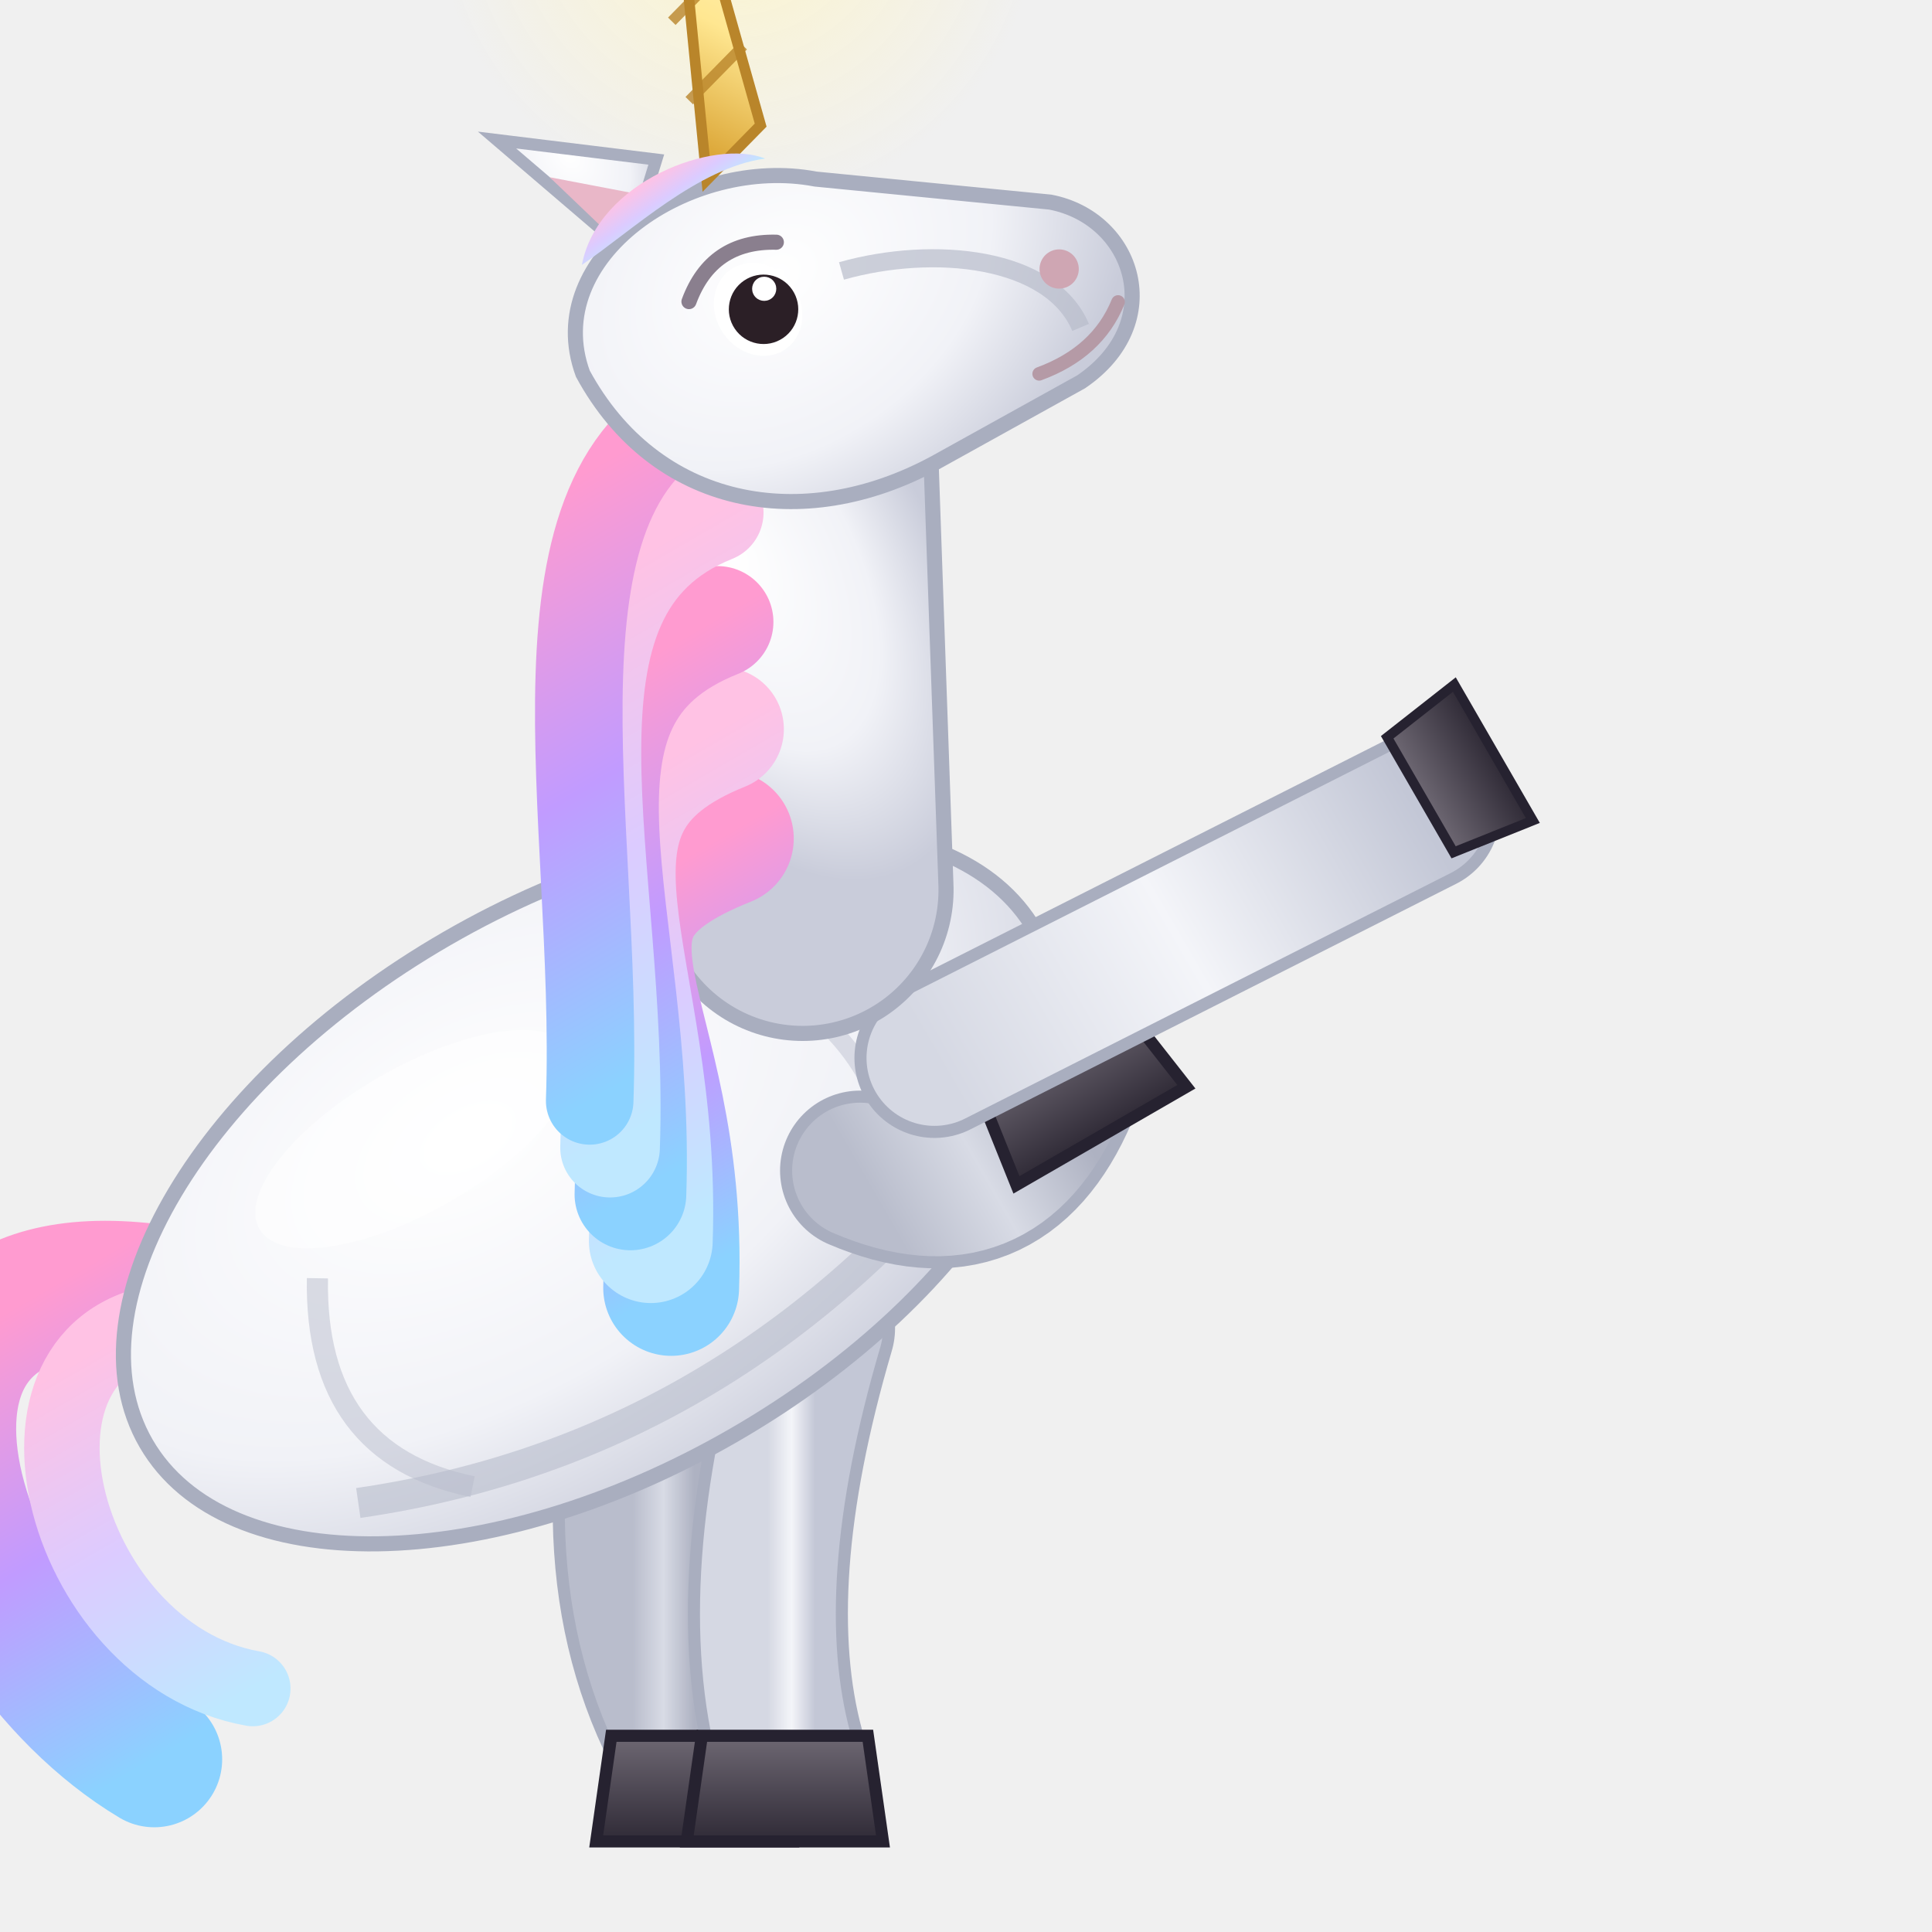
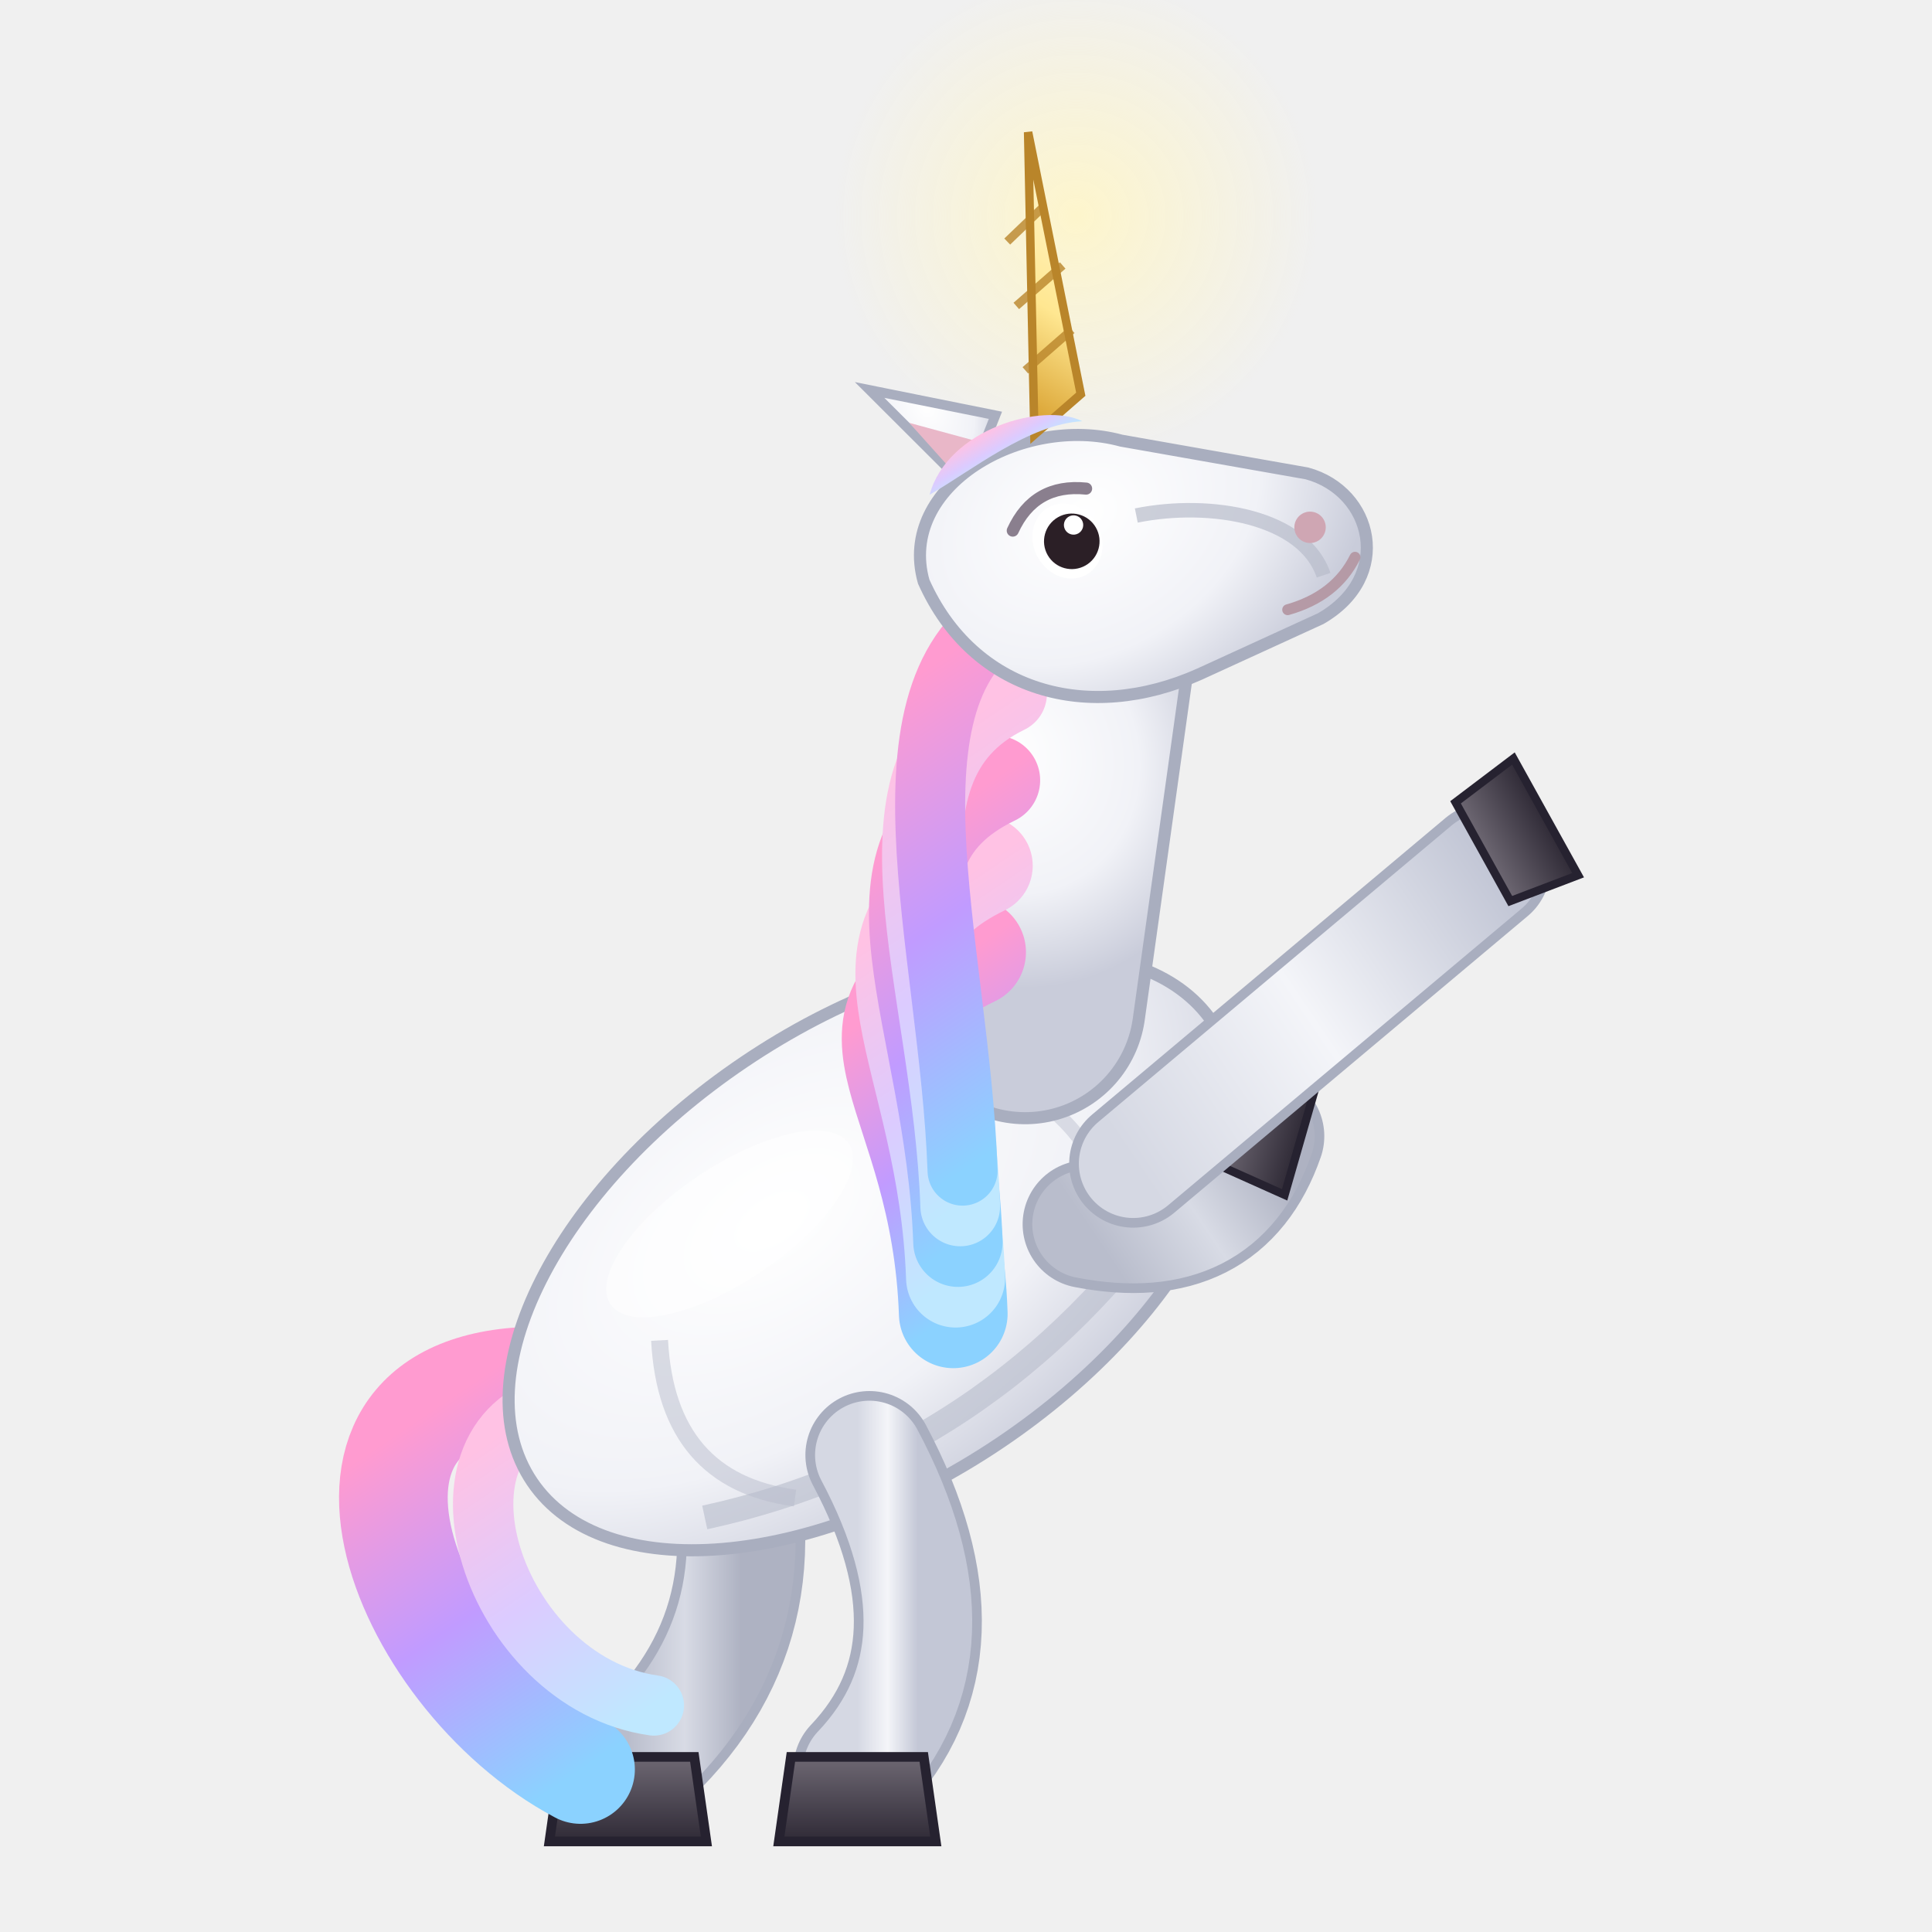
<svg xmlns="http://www.w3.org/2000/svg" viewBox="0 0 128 128" width="128" height="128">
  <defs>
    <radialGradient id="coat" cx="0.42" cy="0.32" r="0.75">
      <stop offset="0" stop-color="#FFFFFF" />
      <stop offset="0.6" stop-color="#F1F2F7" />
      <stop offset="1" stop-color="#C9CCDA" />
    </radialGradient>
    <linearGradient id="coatLeg" x1="0" y1="0" x2="1" y2="0">
      <stop offset="0" stop-color="#D5D8E3" />
      <stop offset="0.5" stop-color="#F4F5F9" />
      <stop offset="1" stop-color="#C3C7D6" />
    </linearGradient>
    <linearGradient id="coatLegBack" x1="0" y1="0" x2="1" y2="0">
      <stop offset="0" stop-color="#B9BDCC" />
      <stop offset="0.5" stop-color="#D8DBE5" />
      <stop offset="1" stop-color="#AEB2C2" />
    </linearGradient>
    <linearGradient id="horn" x1="0" y1="1" x2="1" y2="0">
      <stop offset="0" stop-color="#D59A26" />
      <stop offset="0.45" stop-color="#FFE791" />
      <stop offset="1" stop-color="#FFF8D6" />
    </linearGradient>
    <linearGradient id="mane" x1="0" y1="0" x2="0" y2="1">
      <stop offset="0" stop-color="#FF9BD0" />
      <stop offset="0.5" stop-color="#C19BFF" />
      <stop offset="1" stop-color="#8BD2FF" />
    </linearGradient>
    <linearGradient id="mane2" x1="0" y1="0" x2="0" y2="1">
      <stop offset="0" stop-color="#FFC2E4" />
      <stop offset="0.5" stop-color="#DCCBFF" />
      <stop offset="1" stop-color="#BFE8FF" />
    </linearGradient>
    <linearGradient id="hoof" x1="0" y1="0" x2="0" y2="1">
      <stop offset="0" stop-color="#6E6873" />
      <stop offset="1" stop-color="#2F2A36" />
    </linearGradient>
    <radialGradient id="glow" cx="0.5" cy="0.5" r="0.5">
      <stop offset="0" stop-color="#FFF6C8" stop-opacity="0.9" />
      <stop offset="1" stop-color="#FFF6C8" stop-opacity="0" />
    </radialGradient>
  </defs>
-   <path d="M 44 86 Q 39 104 46 116" fill="none" stroke="#A9AEBF" stroke-width="10.6" stroke-linecap="round" />
-   <path d="M 44 86 Q 39 104 46 116" fill="none" stroke="url(#coatLegBack)" stroke-width="9" stroke-linecap="round" />
-   <path d="M 40.5 115 h 11 l 1 7 h -13 z" fill="url(#hoof)" stroke="#262230" stroke-width="0.8" />
-   <path d="M 54 88 Q 49 105 52 116" fill="none" stroke="#A9AEBF" stroke-width="10.6" stroke-linecap="round" />
-   <path d="M 54 88 Q 49 105 52 116" fill="none" stroke="url(#coatLeg)" stroke-width="9" stroke-linecap="round" />
-   <path d="M 46.5 115 h 11 l 1 7 h -13 z" fill="url(#hoof)" stroke="#262230" stroke-width="0.8" />
-   <g transform="rotate(-30 48 122)">
-     <path d="M 34 72 C 16 57.6 10 84 18 98.4" fill="none" stroke="url(#mane)" stroke-width="9" stroke-linecap="round" />
-     <path d="M 34 74 C 22 68 16 89.2 26 97.6" fill="none" stroke="url(#mane2)" stroke-width="5" stroke-linecap="round" />
-     <ellipse cx="62" cy="80" rx="34" ry="19" fill="url(#coat)" stroke="#A9AEBF" stroke-width="1" />
-     <path d="M 38.2 90.45 Q 62 99.95 87.5 89.5" fill="none" stroke="#B8BCCB" stroke-width="2" opacity="0.6" />
-     <ellipse cx="53.5" cy="71.45" rx="11.9" ry="4.75" fill="#fff" opacity="0.5" />
-     <path d="M 43.3 76.2 q -6 10 2 17.1" fill="none" stroke="#B8BCCB" stroke-width="1.4" opacity="0.5" />
-     <path d="M 79 74.3 q 5 8 0 17.1" fill="none" stroke="#B8BCCB" stroke-width="1.2" opacity="0.45" />
-     <path d="M 78 88 q 6 8 14 2" fill="none" stroke="#A9AEBF" stroke-width="10.6" stroke-linecap="round" />
-     <path d="M 78 88 q 6 8 14 2" fill="none" stroke="url(#coatLegBack)" stroke-width="9" stroke-linecap="round" />
-     <path d="M 87.5 87 h 11 l 1 7 h -13 z" fill="url(#hoof)" stroke="#262230" stroke-width="0.8" />
-     <path d="M 86 84 L 122 86" fill="none" stroke="#A9AEBF" stroke-width="10.6" stroke-linecap="round" />
-     <path d="M 86 84 L 122 86" fill="none" stroke="url(#coatLeg)" stroke-width="9" stroke-linecap="round" />
-     <g transform="translate(125 85) rotate(-90) scale(0.8)">
-       <path d="M -5.5 -3 h 11 l 1 7 h -13 z" fill="url(#hoof)" stroke="#262230" stroke-width="0.8" />
+   <g transform="translate(64 122) scale(0.8) translate(-64 -122)">
+     <path d="M 44 88 Q 49 105 36 116" fill="none" stroke="#A9AEBF" stroke-width="10.6" stroke-linecap="round" />
+     <path d="M 44 88 Q 49 105 36 116" fill="none" stroke="url(#coatLegBack)" stroke-width="9" stroke-linecap="round" />
+     <path d="M 30.5 115 h 11 l 1 7 h -13 z" fill="url(#hoof)" stroke="#262230" stroke-width="0.8" />
+     <g transform="rotate(-34 48 86)">
+       <path d="M 34 74 C 16 61 10 87 18 102" fill="none" stroke="url(#mane)" stroke-width="9" stroke-linecap="round" />
+       <path d="M 34 76 C 22 71 16 92 26 101" fill="none" stroke="url(#mane2)" stroke-width="5" stroke-linecap="round" />
+       <ellipse cx="62" cy="80" rx="34" ry="19" fill="url(#coat)" stroke="#A9AEBF" stroke-width="1" />
+       <path d="M 38.2 90.45 Q 62 99.95 87.5 89.5" fill="none" stroke="#B8BCCB" stroke-width="2" opacity="0.6" />
+       <ellipse cx="53.5" cy="71.45" rx="11.9" ry="4.75" fill="#fff" opacity="0.5" />
+       <path d="M 43.3 76.2 q -6 10 2 17.1" fill="none" stroke="#B8BCCB" stroke-width="1.4" opacity="0.5" />
+       <path d="M 79 74.3 q 5 8 0 17.1" fill="none" stroke="#B8BCCB" stroke-width="1.2" opacity="0.45" />
+       <path d="M 78 88 q 8 8 16 2" fill="none" stroke="#A9AEBF" stroke-width="10.6" stroke-linecap="round" />
+       <path d="M 78 88 q 8 8 16 2" fill="none" stroke="url(#coatLegBack)" stroke-width="9" stroke-linecap="round" />
+       <g transform="translate(95 89) rotate(-40) scale(0.85)">
+         <path d="M -5.5 -3 h 11 l 1 7 h -13 z" fill="url(#hoof)" stroke="#262230" stroke-width="0.8" />
+       </g>
+       <path d="M 84 86 L 122 82" fill="none" stroke="#A9AEBF" stroke-width="10.6" stroke-linecap="round" />
+       <path d="M 84 86 L 122 82" fill="none" stroke="url(#coatLeg)" stroke-width="9" stroke-linecap="round" />
+       <g transform="translate(125 81) rotate(-85) scale(0.85)">
+         <path d="M -5.5 -3 h 11 l 1 7 h -13 z" fill="url(#hoof)" stroke="#262230" stroke-width="0.8" />
+       </g>
+       <path d="M 84 70 L 108.1 43.2" stroke="#A9AEBF" stroke-width="20" stroke-linecap="round" />
+       <path d="M 84 70 L 108.1 43.2" stroke="url(#coat)" stroke-width="18" stroke-linecap="round" />
+       <path d="M 82.7 64.0 C 68.693 61.979 74.693 71.979 64.693 87.979" fill="none" stroke="url(#mane)" stroke-width="9" stroke-linecap="round" />
+       <path d="M 87.5 58.6 C 73.511 56.628 76.511 69.628 66.511 85.628" fill="none" stroke="url(#mane2)" stroke-width="8.2" stroke-linecap="round" />
+       <path d="M 92.3 53.3 C 78.329 51.278 78.329 67.278 68.329 83.278" fill="none" stroke="url(#mane)" stroke-width="7.4" stroke-linecap="round" />
+       <path d="M 97.1 47.9 C 83.146 45.927 80.146 64.927 70.146 80.927" fill="none" stroke="url(#mane2)" stroke-width="6.6" stroke-linecap="round" />
+       <path d="M 102.0 42.6 C 87.964 40.576 81.964 62.576 71.964 78.576" fill="none" stroke="url(#mane)" stroke-width="5.8" stroke-linecap="round" />
+       <g transform="translate(108.1 43.2) rotate(4.2)">
+         <circle cx="14" cy="-26" r="20" fill="url(#glow)" />
+         <path d="M -5 -11 l -3 -11 l 8 7 z" fill="url(#coat)" stroke="#A9AEBF" stroke-width="0.8" />
+         <path d="M -5 -11 l -1.5 -7 l 4 4 z" fill="#E9B7C8" />
+         <path d="M -12 -6 C -10 -14 2 -14 8 -8 L 20 2 C 24 6 22 13 15 13 L 4 12 C -6 11 -13 4 -12 -6 Z" fill="url(#coat)" stroke="#A9AEBF" stroke-width="1" />
+         <path d="M 6 -2 C 12 0 18 5 17 10" fill="none" stroke="#B8BCCB" stroke-width="1.2" opacity="0.7" />
+         <circle cx="18" cy="6" r="1.3" fill="#CFA6B3" />
+         <path d="M 13 11 q 4 1 7 -1" fill="none" stroke="#B59AA6" stroke-width="0.9" stroke-linecap="round" />
+         <path d="M 2 -12 L 7 -13 L 14 -34 Z" fill="url(#horn)" stroke="#B9852A" stroke-width="0.7" />
+         <path d="M 4 -17 l 5 -1 M 6 -22 l 5 -1 M 8 -27 l 4 -1" stroke="#B9852A" stroke-width="0.7" opacity="0.8" />
+         <ellipse cx="0" cy="-3" rx="2.8" ry="3.2" fill="#FFF" />
+         <circle cx="0.3" cy="-2.8" r="2.3" fill="#2B1F26" />
+         <circle cx="1.1" cy="-3.9" r="0.8" fill="#fff" />
+         <path d="M -3.5 -6 q 3.5 -2.5 7 0" fill="none" stroke="#8A7F8E" stroke-width="1" stroke-linecap="round" />
+         <path d="M -8 -12 C -4 -16 4 -14 6 -11 C 2 -13 -4 -12 -8 -12 Z" fill="url(#mane2)" />
+       </g>
    </g>
-     <path d="M 84 70 L 100.9 38.2" stroke="#A9AEBF" stroke-width="20" stroke-linecap="round" />
-     <path d="M 84 70 L 100.9 38.2" stroke="url(#coat)" stroke-width="18" stroke-linecap="round" />
-     <path d="M 81.3 64.5 C 67.275 62.474 73.275 72.474 63.275 88.474" fill="none" stroke="url(#mane)" stroke-width="9" stroke-linecap="round" />
-     <path d="M 84.7 58.1 C 70.656 56.117 73.656 69.117 63.656 85.117" fill="none" stroke="url(#mane2)" stroke-width="8.2" stroke-linecap="round" />
-     <path d="M 88.0 51.8 C 74.036 49.76 74.036 65.76 64.036 81.76" fill="none" stroke="url(#mane)" stroke-width="7.4" stroke-linecap="round" />
-     <path d="M 91.4 45.4 C 77.416 43.402 74.416 62.402 64.416 78.402" fill="none" stroke="url(#mane2)" stroke-width="6.6" stroke-linecap="round" />
-     <path d="M 94.8 39.0 C 80.796 37.045 74.796 59.045 64.796 75.045" fill="none" stroke="url(#mane)" stroke-width="5.8" stroke-linecap="round" />
-     <g transform="translate(100.9 38.2) rotate(-4.2)">
-       <circle cx="14" cy="-26" r="20" fill="url(#glow)" />
-       <path d="M -5 -11 l -3 -11 l 8 7 z" fill="url(#coat)" stroke="#A9AEBF" stroke-width="0.8" />
-       <path d="M -5 -11 l -1.5 -7 l 4 4 z" fill="#E9B7C8" />
-       <path d="M -12 -6 C -10 -14 2 -14 8 -8 L 20 2 C 24 6 22 13 15 13 L 4 12 C -6 11 -13 4 -12 -6 Z" fill="url(#coat)" stroke="#A9AEBF" stroke-width="1" />
-       <path d="M 6 -2 C 12 0 18 5 17 10" fill="none" stroke="#B8BCCB" stroke-width="1.2" opacity="0.7" />
-       <circle cx="18" cy="6" r="1.3" fill="#CFA6B3" />
-       <path d="M 13 11 q 4 1 7 -1" fill="none" stroke="#B59AA6" stroke-width="0.9" stroke-linecap="round" />
-       <path d="M 2 -12 L 7 -13 L 14 -34 Z" fill="url(#horn)" stroke="#B9852A" stroke-width="0.7" />
-       <path d="M 4 -17 l 5 -1 M 6 -22 l 5 -1 M 8 -27 l 4 -1" stroke="#B9852A" stroke-width="0.7" opacity="0.8" />
-       <ellipse cx="0" cy="-3" rx="2.8" ry="3.2" fill="#FFF" />
-       <circle cx="0.3" cy="-2.8" r="2.3" fill="#2B1F26" />
-       <circle cx="1.1" cy="-3.9" r="0.8" fill="#fff" />
-       <path d="M -3.5 -6 q 3.5 -2.5 7 0" fill="none" stroke="#8A7F8E" stroke-width="1" stroke-linecap="round" />
-       <path d="M -8 -12 C -4 -16 4 -14 6 -11 C 2 -13 -4 -12 -8 -12 Z" fill="url(#mane2)" />
-     </g>
+     <path d="M 56 90 Q 64.5 106 55 116" fill="none" stroke="#A9AEBF" stroke-width="10.6" stroke-linecap="round" />
+     <path d="M 56 90 Q 64.5 106 55 116" fill="none" stroke="url(#coatLeg)" stroke-width="9" stroke-linecap="round" />
+     <path d="M 49.5 115 h 11 l 1 7 h -13 z" fill="url(#hoof)" stroke="#262230" stroke-width="0.8" />
  </g>
</svg>
